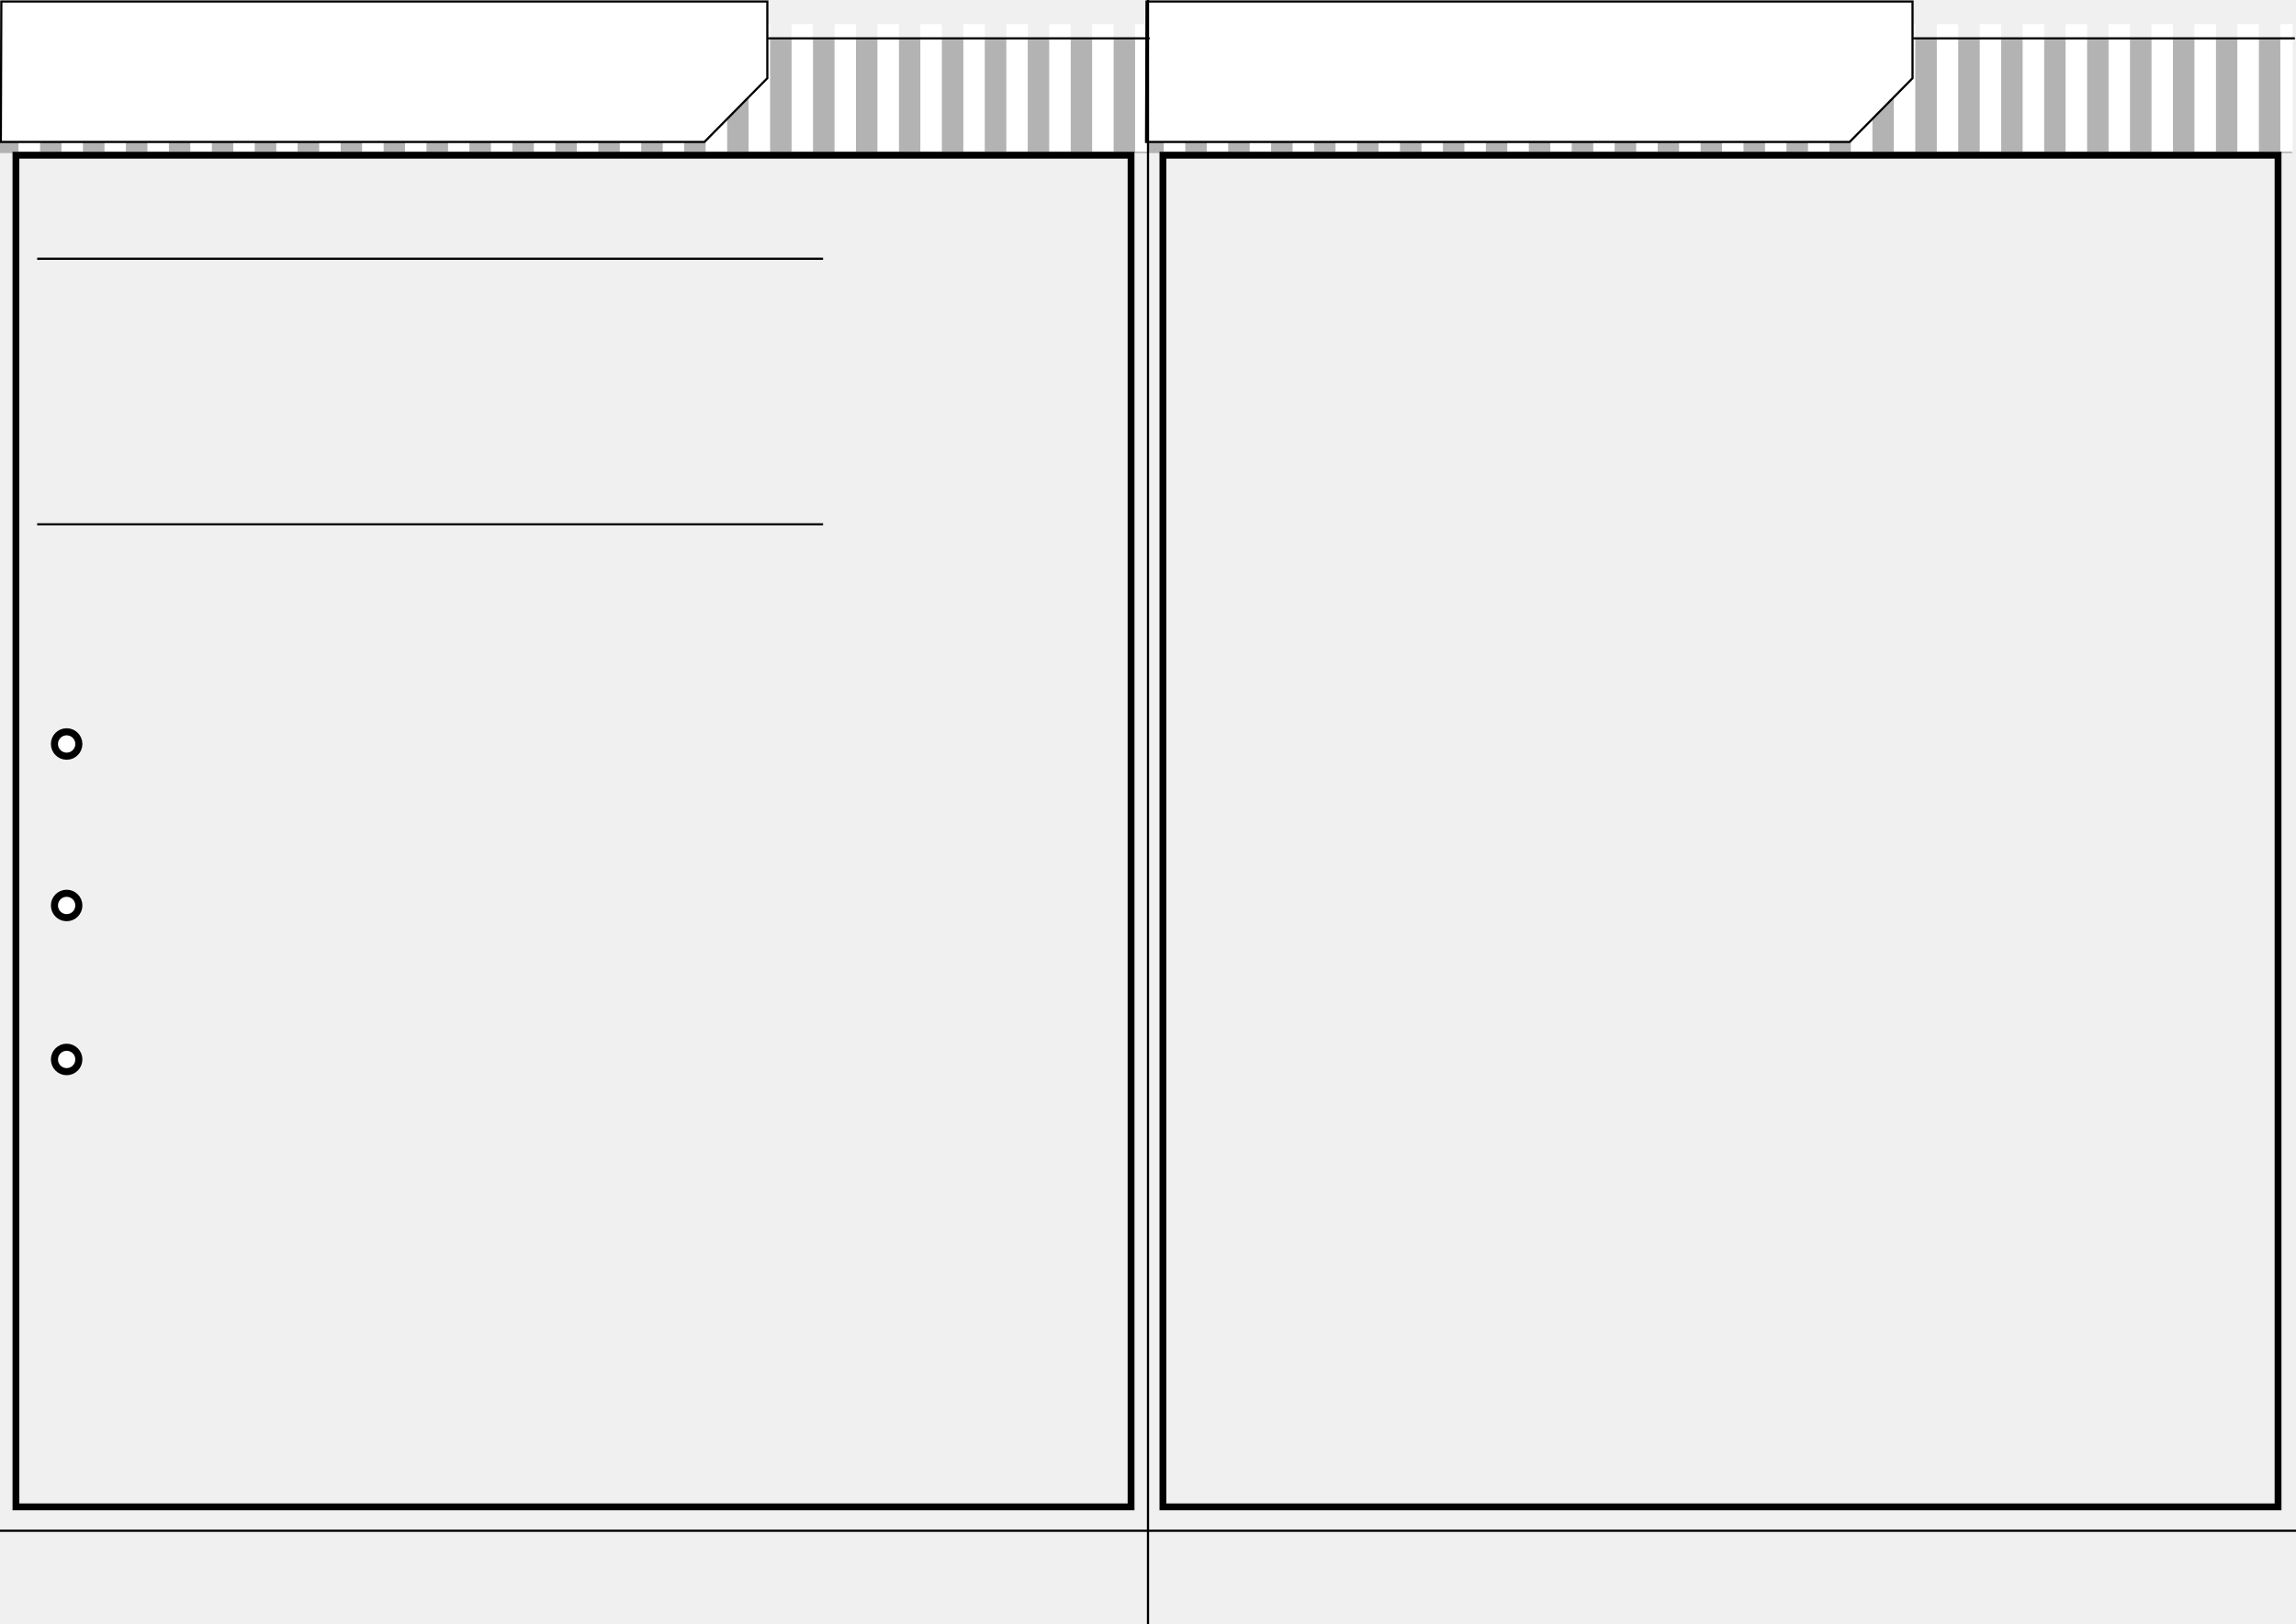
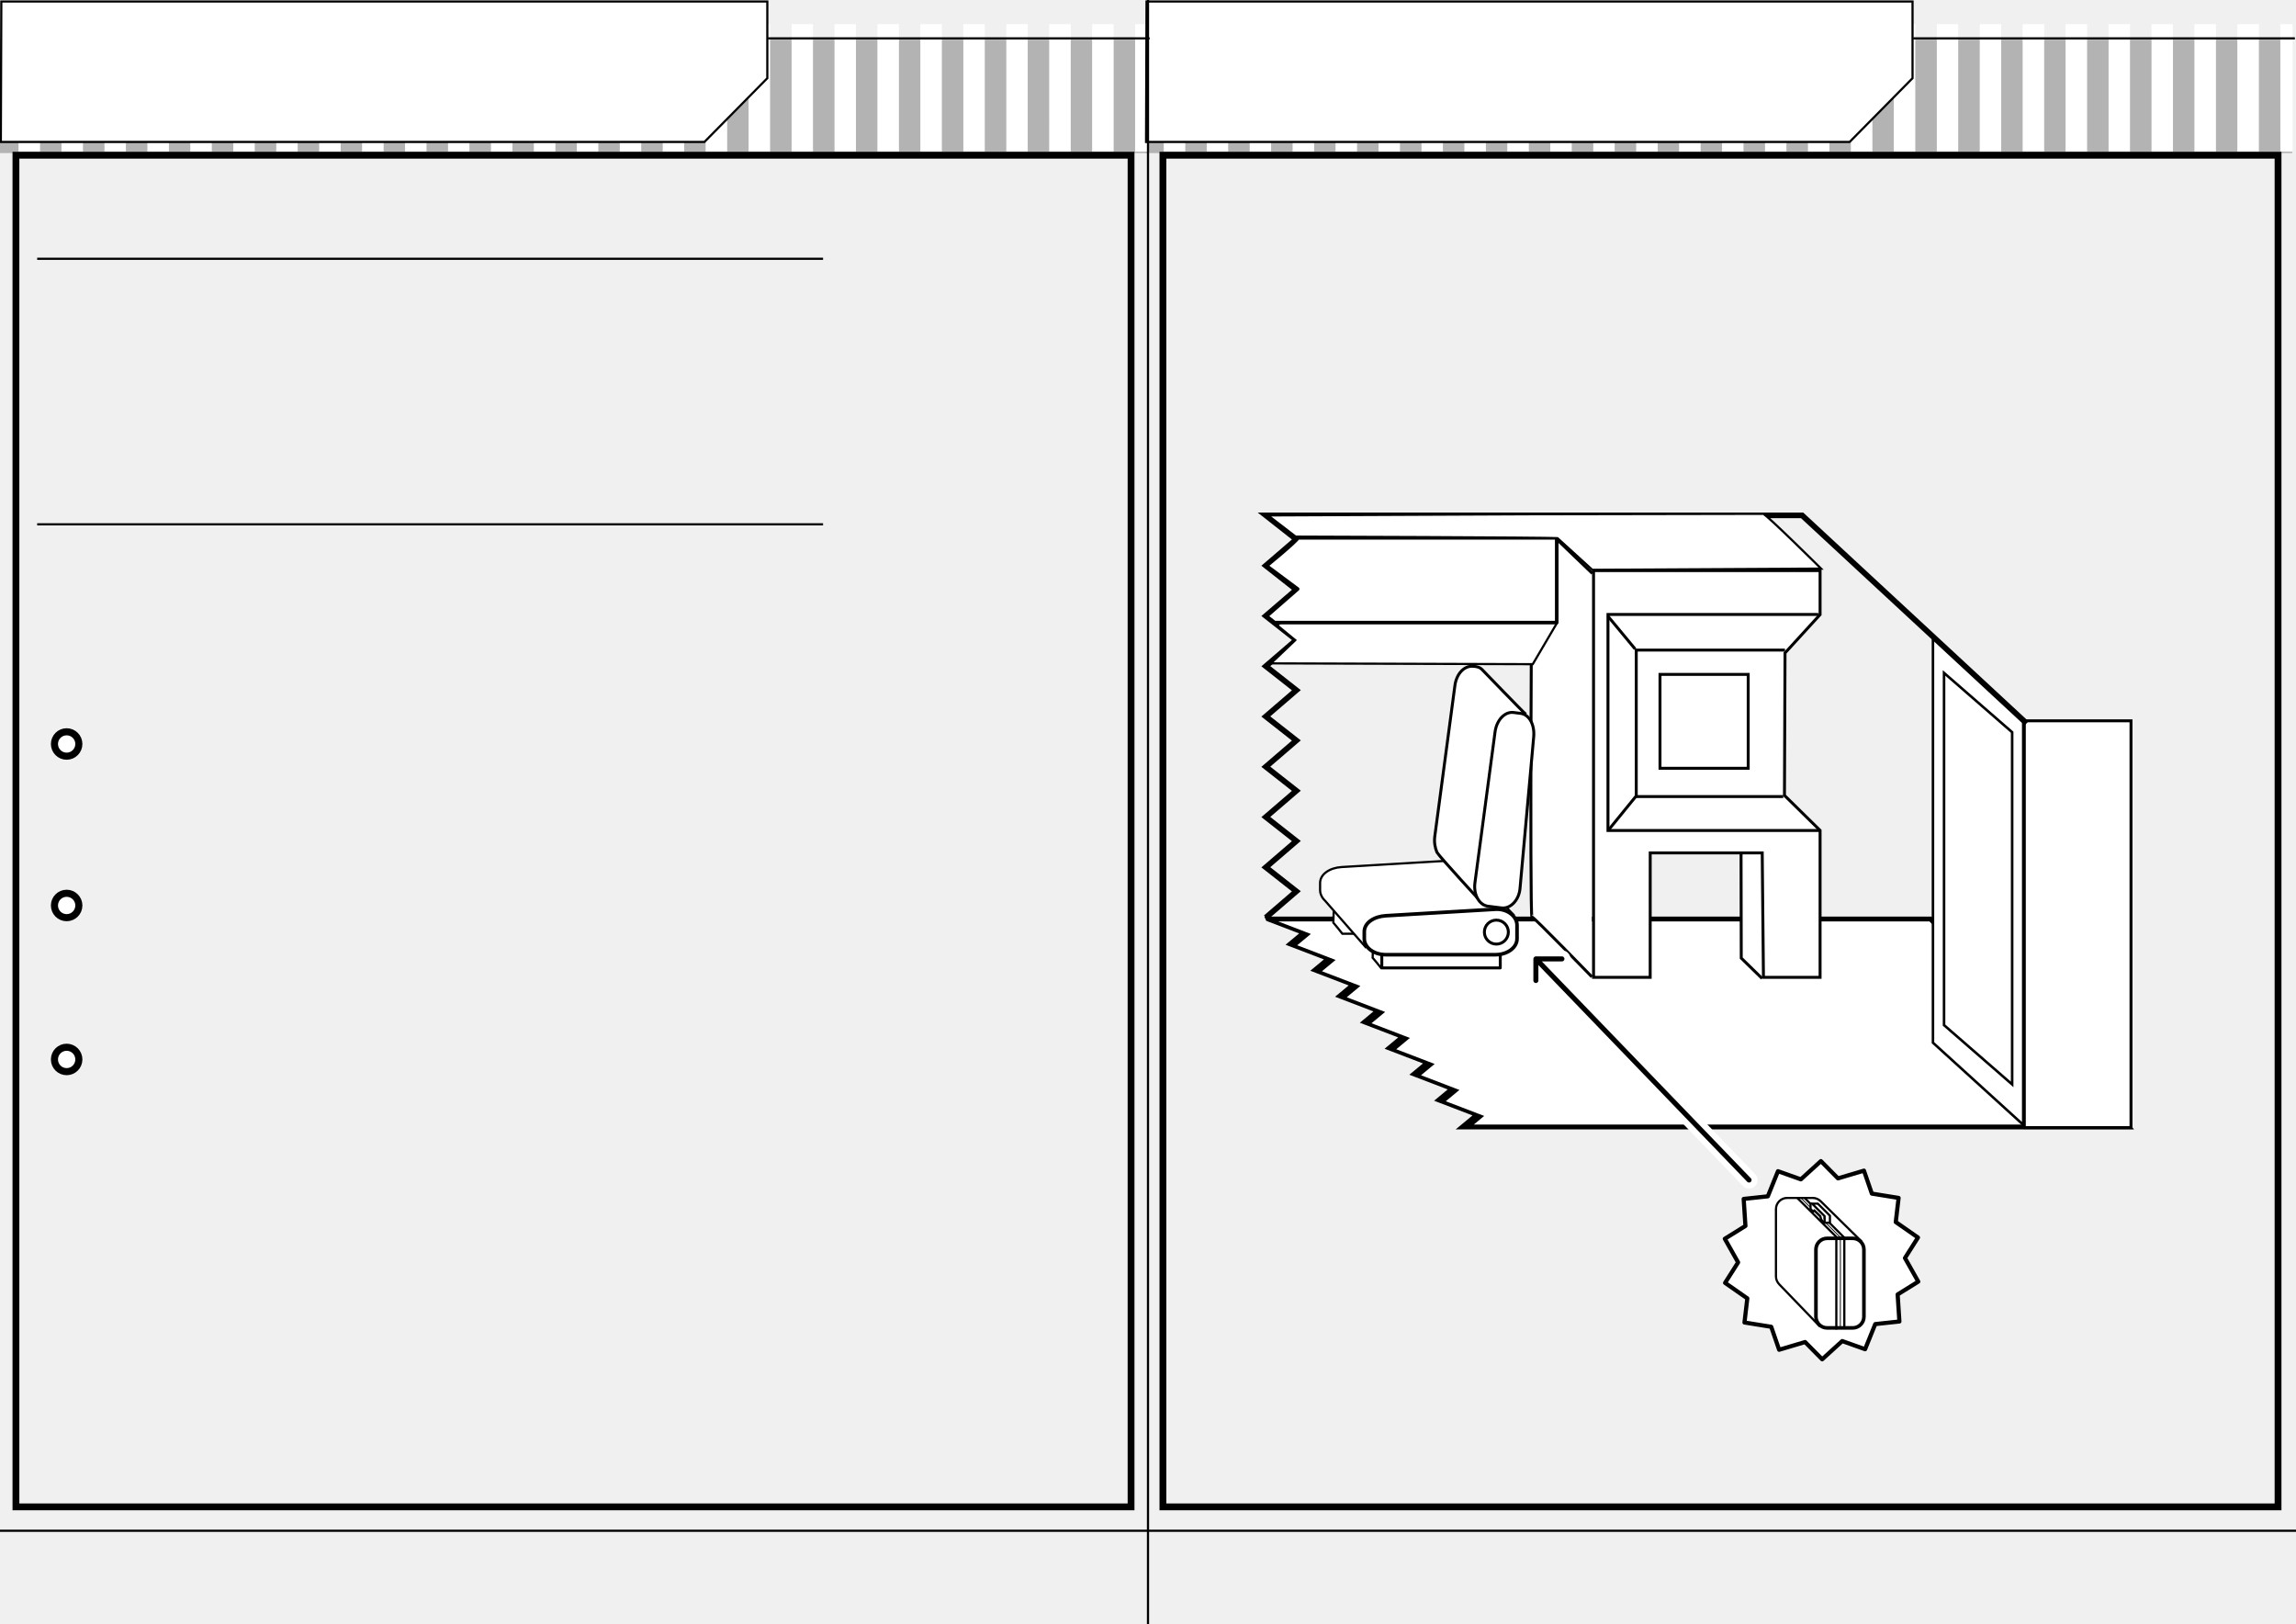
<svg xmlns="http://www.w3.org/2000/svg" xmlns:xlink="http://www.w3.org/1999/xlink" width="1052.362" height="744.094" id="svg2" version="1.1">
  <defs id="defs4">
    <pattern xlink:href="#pattern5319" id="pattern8453" patternTransform="matrix(9.84172,0,0,5.454139,533.4121,326.3414)" />
    <pattern xlink:href="#Strips1_1white" id="pattern5319" patternTransform="matrix(9.84172,0,0,5.454139,8.504501,326.3414)" />
    <pattern id="Strips1_1white" patternTransform="translate(0,0) scale(10,10)" height="1" width="2" patternUnits="userSpaceOnUse">
      <rect id="rect4577" height="2" width="1" y="-0.5" x="0" style="fill:white;stroke:none" />
    </pattern>
  </defs>
  <g id="layer1" transform="translate(0,-308.2677)">
    <rect style="fill:#b3b3b3;fill-opacity:1;stroke:none" id="rect8437" width="525.717" height="52.018" x="524.908" y="326.406" />
    <rect y="326.406" x="3.9936424e-007" height="52.018" width="525.717" id="rect5317" style="fill:#b3b3b3;fill-opacity:1;stroke:none" />
    <rect y="319.338" x="525.028" height="58.409" width="525.779" id="rect8439" style="fill:url(#pattern8453);fill-opacity:1;stroke:none" />
    <rect style="fill:url(#pattern5319);fill-opacity:1;stroke:none" id="rect3085" width="525.779" height="58.409" x="0.121" y="319.338" />
    <path id="path8441" d="m 525.292,373.315 322.48,0 28.833,-29.209 0,-35.157 -351.093,0 z" style="fill:#ffffff;stroke:#000000;stroke-width:0.994px;stroke-linecap:butt;stroke-linejoin:miter;stroke-opacity:1" />
    <path style="fill:none;stroke:#000000;stroke-width:1px;stroke-linecap:butt;stroke-linejoin:miter;stroke-opacity:1" d="m 526.181,300.295 0,776.406" id="path2985" />
    <path style="fill:#ffffff;stroke:#000000;stroke-width:0.994px;stroke-linecap:butt;stroke-linejoin:miter;stroke-opacity:1" d="m 0.385,373.315 322.48,0 28.833,-29.209 0,-35.157 -351.093,0 z" id="path2995" />
    <path style="fill:none;stroke:#000000;stroke-width:1px;stroke-linecap:butt;stroke-linejoin:miter;stroke-opacity:1" d="m 351.999,17.583 174.935,0" id="path3007" transform="translate(0,308.2677)" />
    <path id="path8451" d="m 876.907,325.851 174.935,0" style="fill:none;stroke:#000000;stroke-width:1px;stroke-linecap:butt;stroke-linejoin:miter;stroke-opacity:1" />
    <flowRoot xml:space="preserve" id="flowRoot3051" style="fill:black;stroke:none;stroke-opacity:1;stroke-width:1px;stroke-linejoin:miter;stroke-linecap:butt;fill-opacity:1;font-family:Sans;font-style:normal;font-weight:normal;font-size:40px;line-height:125%;letter-spacing:0px;word-spacing:0px">
      <flowRegion id="flowRegion3053">
        <rect id="rect3055" width="298.15" height="126.561" x="-6.085" y="262.188" />
      </flowRegion>
      <flowPara id="flowPara3057" />
    </flowRoot>
    <flowRoot xml:space="preserve" id="flowRoot3064" style="fill:black;stroke:none;stroke-opacity:1;stroke-width:1px;stroke-linejoin:miter;stroke-linecap:butt;fill-opacity:1;font-family:Sans;font-style:normal;font-weight:normal;font-size:40px;line-height:125%;letter-spacing:0px;word-spacing:0px">
      <flowRegion id="flowRegion3066">
        <rect id="rect3068" width="144.815" height="58.413" x="152.117" y="404.569" />
      </flowRegion>
      <flowPara id="flowPara3070" />
    </flowRoot>
    <path style="fill:none;stroke:#000000;stroke-width:1px;stroke-linecap:butt;stroke-linejoin:miter;stroke-opacity:1" d="m 0,701.502 1057.518,0" id="path3079" transform="translate(0,308.2677)" />
    <rect style="fill:none;stroke:#000000;stroke-width:3.125;stroke-linecap:butt;stroke-linejoin:miter;stroke-miterlimit:4;stroke-opacity:1;stroke-dasharray:none;stroke-dashoffset:0" id="rect3081" width="511.113" height="619.421" x="7.302" y="71.128" transform="translate(0,308.2677)" />
    <rect y="379.396" x="533.018" height="619.421" width="511.113" id="rect3083" style="fill:none;stroke:#000000;stroke-width:3.125;stroke-linecap:butt;stroke-linejoin:miter;stroke-miterlimit:4;stroke-opacity:1;stroke-dasharray:none;stroke-dashoffset:0" />
    <flowRoot transform="matrix(0.7942597,0,0,0.7942597,73.2609,559.487)" style="font-size:40px;font-style:normal;font-variant:normal;font-weight:normal;font-stretch:normal;line-height:125%;letter-spacing:0px;word-spacing:0px;fill:#000000;fill-opacity:1;stroke:none;font-family:Hanzel Extended;-inkscape-font-specification:Hanzel Extended" id="flowRoot8455" xml:space="preserve">
      <flowRegion id="flowRegion8457">
        <rect style="font-style:normal;font-variant:normal;font-weight:normal;font-stretch:normal;font-family:Hanzel Extended;-inkscape-font-specification:Hanzel Extended" y="106.42" x="606.034" height="94.896" width="485.649" id="rect8459" />
      </flowRegion>
      <flowPara id="flowPara8461" style="font-size:17.626px" />
    </flowRoot>
    <flowRoot xml:space="preserve" id="flowRoot8518" style="font-size:20px;font-style:normal;font-variant:normal;font-weight:normal;font-stretch:normal;line-height:125%;letter-spacing:0px;word-spacing:0px;fill:#000000;fill-opacity:1;stroke:none;font-family:Hanzel Extended;-inkscape-font-specification:Hanzel Extended" transform="matrix(1.16507,0,0,1.16507,-31.17734,299.3882)">
      <flowRegion id="flowRegion8520">
        <rect id="rect8522" width="329.79" height="103.44" x="35.291" y="34.62" style="font-size:20px;font-style:normal;font-variant:normal;font-weight:normal;font-stretch:normal;font-family:Hanzel Extended;-inkscape-font-specification:Hanzel Extended" />
      </flowRegion>
      <flowPara id="flowPara8524">0x221599bc</flowPara>
    </flowRoot>
    <flowRoot xml:space="preserve" id="flowRoot8526" style="font-size:20px;font-style:normal;font-variant:normal;font-weight:normal;font-stretch:normal;line-height:125%;letter-spacing:0px;word-spacing:0px;fill:#000000;fill-opacity:1;stroke:none;font-family:Hanzel Extended;-inkscape-font-specification:Hanzel Extended" transform="matrix(1.337087,0,0,1.337087,-38.2496,265.8154)">
      <flowRegion id="flowRegion8528">
        <rect id="rect8530" width="329.79" height="103.44" x="35.291" y="34.62" style="font-size:20px;font-style:normal;font-variant:normal;font-weight:normal;font-stretch:normal;font-family:Hanzel Extended;-inkscape-font-specification:Hanzel Extended" />
      </flowRegion>
      <flowPara id="flowPara8532">ERROR CODE</flowPara>
    </flowRoot>
-     <g id="g8728" transform="translate(-603.6006,-57.19602)">
-       <rect style="fill:#ffffff;fill-opacity:1;stroke:#000000;stroke-width:3.042;stroke-linecap:butt;stroke-linejoin:miter;stroke-miterlimit:4;stroke-opacity:1;stroke-dasharray:none;stroke-dashoffset:0" id="rect8719" width="285.946" height="131.637" x="-633.789" y="1041.691" transform="matrix(1,0,0.6897197,0.7240765,0,0)" />
-       <rect transform="matrix(0.6757479,0.7371328,0,1,0,0)" y="175.199" x="550.167" height="222.699" width="61.23" id="rect8721" style="fill:#ffffff;fill-opacity:1;stroke:#000000;stroke-width:3.951;stroke-linecap:butt;stroke-linejoin:miter;stroke-miterlimit:4;stroke-opacity:1;stroke-dasharray:none;stroke-dashoffset:0" />
-       <rect style="fill:#ffffff;fill-opacity:1;stroke:#000000;stroke-width:2.981;stroke-linecap:butt;stroke-linejoin:miter;stroke-miterlimit:4;stroke-opacity:1;stroke-dasharray:none;stroke-dashoffset:0" id="rect8723" width="46.202" height="168.04" x="557.681" y="219.765" transform="matrix(0.6757479,0.7371328,0,1,0,0)" />
-       <rect y="663.444" x="413.651" height="186.405" width="48.892" id="rect8725" style="fill:#ffffff;fill-opacity:1;stroke:#000000;stroke-width:3.034;stroke-linecap:butt;stroke-linejoin:miter;stroke-miterlimit:4;stroke-opacity:1;stroke-dasharray:none;stroke-dashoffset:0" />
-       <path id="rect8717" d="m -457.591,786.228 285.946,0 0,131.637" style="fill:#ffffff;fill-opacity:1;stroke:#000000;stroke-width:3.042;stroke-linecap:butt;stroke-linejoin:miter;stroke-miterlimit:4;stroke-opacity:1;stroke-dashoffset:0" transform="matrix(1,0,0.6897197,0.7240765,0,0)" />
-     </g>
    <flowRoot xml:space="preserve" id="flowRoot8735" style="font-size:40px;font-style:normal;font-variant:normal;font-weight:normal;font-stretch:normal;line-height:125%;letter-spacing:0px;word-spacing:0px;fill:#000000;fill-opacity:1;stroke:none;font-family:Hanzel Extended;-inkscape-font-specification:Hanzel Extended" transform="matrix(0.7921709,0,0,0.7921709,-7.133571,299.0883)">
      <flowRegion id="flowRegion8737">
        <rect id="rect8739" width="424.711" height="64.498" x="31.64" y="108.854" style="font-style:normal;font-variant:normal;font-weight:normal;font-stretch:normal;font-family:Hanzel Extended;-inkscape-font-specification:Hanzel Extended" />
      </flowRegion>
      <flowPara id="flowPara8741">DESCRIPTION</flowPara>
    </flowRoot>
    <path style="fill:none;stroke:#000000;stroke-width:1px;stroke-linecap:butt;stroke-linejoin:miter;stroke-opacity:1" d="m 17.037,118.589 360.213,0" id="path8743" transform="translate(0,308.2677)" />
    <flowRoot xml:space="preserve" id="flowRoot8745" style="fill:black;stroke:none;stroke-opacity:1;stroke-width:1px;stroke-linejoin:miter;stroke-linecap:butt;fill-opacity:1;font-family:Hanzel Extended;font-style:normal;font-weight:normal;font-size:18px;line-height:125%;letter-spacing:0px;word-spacing:0px;-inkscape-font-specification:Hanzel Extended;font-stretch:normal;font-variant:normal">
      <flowRegion id="flowRegion8747">
        <rect id="rect8749" width="480.69" height="222.699" x="32.857" y="147.795" style="-inkscape-font-specification:Hanzel Extended;font-family:Hanzel Extended;font-weight:normal;font-style:normal;font-stretch:normal;font-variant:normal;font-size:18px" />
      </flowRegion>
      <flowPara id="flowPara8751" />
    </flowRoot>
    <flowRoot xml:space="preserve" id="flowRoot8753" style="font-size:18px;font-style:normal;font-variant:normal;font-weight:normal;font-stretch:normal;line-height:125%;letter-spacing:0px;word-spacing:0px;fill:#000000;fill-opacity:1;stroke:none;font-family:Hanzel Extended;-inkscape-font-specification:Hanzel Extended" transform="translate(-17.03711,277.8443)">
      <flowRegion id="flowRegion8755">
        <rect id="rect8757" width="455.134" height="160.636" x="36.508" y="157.531" style="font-size:18px;font-style:normal;font-variant:normal;font-weight:normal;font-stretch:normal;font-family:Hanzel Extended;-inkscape-font-specification:Hanzel Extended" />
      </flowRegion>
      <flowPara id="flowPara8761">Loose wiring in sensor/reactor interfaces can cause system instability</flowPara>
    </flowRoot>
    <flowRoot transform="matrix(0.7921709,0,0,0.7921709,-7.133571,420.782)" style="font-size:40px;font-style:normal;font-variant:normal;font-weight:normal;font-stretch:normal;line-height:125%;letter-spacing:0px;word-spacing:0px;fill:#000000;fill-opacity:1;stroke:none;font-family:Hanzel Extended;-inkscape-font-specification:Hanzel Extended" id="flowRoot8765" xml:space="preserve">
      <flowRegion id="flowRegion8767">
        <rect style="font-style:normal;font-variant:normal;font-weight:normal;font-stretch:normal;font-family:Hanzel Extended;-inkscape-font-specification:Hanzel Extended" y="108.854" x="31.64" height="63.411" width="537.682" id="rect8769" />
      </flowRegion>
      <flowPara id="flowPara8771">WORKAROUND</flowPara>
    </flowRoot>
    <path id="path8773" d="m 17.037,548.55 360.213,0" style="fill:none;stroke:#000000;stroke-width:1px;stroke-linecap:butt;stroke-linejoin:miter;stroke-opacity:1" />
    <flowRoot transform="translate(-17.03711,399.538)" style="font-size:18px;font-style:normal;font-variant:normal;font-weight:normal;font-stretch:normal;line-height:125%;letter-spacing:0px;word-spacing:0px;fill:#000000;fill-opacity:1;stroke:none;font-family:Hanzel Extended;-inkscape-font-specification:Hanzel Extended" id="flowRoot8775" xml:space="preserve">
      <flowRegion id="flowRegion8777">
        <rect style="font-size:18px;font-style:normal;font-variant:normal;font-weight:normal;font-stretch:normal;font-family:Hanzel Extended;-inkscape-font-specification:Hanzel Extended" y="157.531" x="36.508" height="160.636" width="455.134" id="rect8779" />
      </flowRegion>
      <flowPara id="flowPara8781">Sensor wiring should be routed around the damaged connection </flowPara>
    </flowRoot>
    <flowRoot xml:space="preserve" id="flowRoot8783" style="font-size:18px;font-style:normal;font-variant:normal;font-weight:normal;font-stretch:normal;line-height:125%;letter-spacing:0px;word-spacing:0px;fill:#000000;fill-opacity:1;stroke:none;font-family:Hanzel Extended;-inkscape-font-specification:Hanzel Extended" transform="translate(13.3863,459.5601)">
      <flowRegion id="flowRegion8785">
        <rect id="rect8787" width="455.134" height="160.636" x="36.508" y="157.531" style="font-size:18px;font-style:normal;font-variant:normal;font-weight:normal;font-stretch:normal;font-family:Hanzel Extended;-inkscape-font-specification:Hanzel Extended" />
      </flowRegion>
      <flowPara id="flowPara8789">Ensure that EPS NODE B is connected to BACKUP DATA BUS 14</flowPara>
    </flowRoot>
    <flowRoot xml:space="preserve" id="flowRoot8791" style="fill:black;stroke:none;stroke-opacity:1;stroke-width:1px;stroke-linejoin:miter;stroke-linecap:butt;fill-opacity:1;font-family:Sans;font-style:normal;font-weight:normal;font-size:40px;line-height:125%;letter-spacing:0px;word-spacing:0px">
      <flowRegion id="flowRegion8793">
        <rect id="rect8795" width="205.662" height="59.63" x="34.074" y="371.712" />
      </flowRegion>
      <flowPara id="flowPara8797" />
    </flowRoot>
-     <path style="fill:#ffffff;fill-opacity:1;stroke:#000000;stroke-width:3.248;stroke-linecap:butt;stroke-linejoin:miter;stroke-miterlimit:4;stroke-opacity:1;stroke-dasharray:none;stroke-dashoffset:0" id="path8799" d="m 23.234,350.414 a 5.593,5.593 0 1 1 -11.187,0 5.593,5.593 0 1 1 11.187,0 z" transform="translate(12.90756,298.8021)" />
+     <path style="fill:#ffffff;fill-opacity:1;stroke:#000000;stroke-width:3.248;stroke-linecap:butt;stroke-linejoin:miter;stroke-miterlimit:4;stroke-opacity:1;stroke-dasharray:none;stroke-dashoffset:0" id="path8799" d="m 23.234,350.414 c 0,3.089 -2.504,5.593 -5.593,5.593 -3.089,0 -5.593,-2.504 -5.593,-5.593 0,-3.089 2.504,-5.593 5.593,-5.593 3.089,0 5.593,2.504 5.593,5.593 z" transform="translate(12.90756,298.8021)" />
    <flowRoot transform="translate(13.3863,531.8424)" style="font-size:18px;font-style:normal;font-variant:normal;font-weight:normal;font-stretch:normal;line-height:125%;letter-spacing:0px;word-spacing:0px;fill:#000000;fill-opacity:1;stroke:none;font-family:Hanzel Extended;-inkscape-font-specification:Hanzel Extended" id="flowRoot8801" xml:space="preserve">
      <flowRegion id="flowRegion8803">
        <rect style="font-size:18px;font-style:normal;font-variant:normal;font-weight:normal;font-stretch:normal;font-family:Hanzel Extended;-inkscape-font-specification:Hanzel Extended" y="157.531" x="36.508" height="160.636" width="455.134" id="rect8805" />
      </flowRegion>
      <flowPara id="flowPara8807">DATA CONDUIT socket P45 should be connected to CONTROL/NAV BYPASS socket PDER  </flowPara>
    </flowRoot>
-     <path transform="translate(12.90756,372.8055)" d="m 23.234,350.414 a 5.593,5.593 0 1 1 -11.187,0 5.593,5.593 0 1 1 11.187,0 z" id="path8809" style="fill:#ffffff;fill-opacity:1;stroke:#000000;stroke-width:3.248;stroke-linecap:butt;stroke-linejoin:miter;stroke-miterlimit:4;stroke-opacity:1;stroke-dasharray:none;stroke-dashoffset:0" />
+     <path transform="translate(12.90756,372.8055)" d="m 23.234,350.414 c 0,3.089 -2.504,5.593 -5.593,5.593 -3.089,0 -5.593,-2.504 -5.593,-5.593 0,-3.089 2.504,-5.593 5.593,-5.593 3.089,0 5.593,2.504 5.593,5.593 z" id="path8809" style="fill:#ffffff;fill-opacity:1;stroke:#000000;stroke-width:3.248;stroke-linecap:butt;stroke-linejoin:miter;stroke-miterlimit:4;stroke-opacity:1;stroke-dasharray:none;stroke-dashoffset:0" />
    <flowRoot xml:space="preserve" id="flowRoot8811" style="font-size:18px;font-style:normal;font-variant:normal;font-weight:normal;font-stretch:normal;line-height:125%;letter-spacing:0px;word-spacing:0px;fill:#000000;fill-opacity:1;stroke:none;font-family:Hanzel Extended;-inkscape-font-specification:Hanzel Extended" transform="translate(13.3863,611.8693)">
      <flowRegion id="flowRegion8813">
        <rect id="rect8815" width="455.134" height="160.636" x="36.508" y="157.531" style="font-size:18px;font-style:normal;font-variant:normal;font-weight:normal;font-stretch:normal;font-family:Hanzel Extended;-inkscape-font-specification:Hanzel Extended" />
      </flowRegion>
      <flowPara id="flowPara8817">Route CONTROL/NAV BYPASS PANEL socket DF/F to EPS NODE A</flowPara>
    </flowRoot>
-     <path style="fill:#ffffff;fill-opacity:1;stroke:#000000;stroke-width:3.248;stroke-linecap:butt;stroke-linejoin:miter;stroke-miterlimit:4;stroke-opacity:1;stroke-dasharray:none;stroke-dashoffset:0" id="path8819" d="m 23.234,350.414 a 5.593,5.593 0 1 1 -11.187,0 5.593,5.593 0 1 1 11.187,0 z" transform="translate(12.90756,443.3668)" />
+     <path style="fill:#ffffff;fill-opacity:1;stroke:#000000;stroke-width:3.248;stroke-linecap:butt;stroke-linejoin:miter;stroke-miterlimit:4;stroke-opacity:1;stroke-dasharray:none;stroke-dashoffset:0" id="path8819" d="m 23.234,350.414 c 0,3.089 -2.504,5.593 -5.593,5.593 -3.089,0 -5.593,-2.504 -5.593,-5.593 0,-3.089 2.504,-5.593 5.593,-5.593 3.089,0 5.593,2.504 5.593,5.593 z" transform="translate(12.90756,443.3668)" />
    <text xml:space="preserve" style="font-size:40px;font-style:normal;font-weight:normal;line-height:125%;letter-spacing:0px;word-spacing:0px;fill:#000000;fill-opacity:1;stroke:none;font-family:Sans" x="160.054" y="356.868" id="text8915" transform="translate(0,308.2677)">
      <tspan id="tspan8917" x="160.054" y="356.868"> </tspan>
    </text>
+     <flowRoot xml:space="preserve" id="flowRoot4475" style="font-size:20px;font-style:normal;font-variant:normal;font-weight:normal;font-stretch:normal;line-height:125%;letter-spacing:0px;word-spacing:0px;fill:#000000;fill-opacity:1;stroke:none;font-family:Hanzel Extended;-inkscape-font-specification:Hanzel Extended" transform="translate(-0.7330254,303.1365)">
+       <flowRegion id="flowRegion4477">
+         <rect id="rect4479" width="306.405" height="48.38" x="539.507" y="10.336" style="font-size:20px;font-style:normal;font-variant:normal;font-weight:normal;font-stretch:normal;font-family:Hanzel Extended;-inkscape-font-specification:Hanzel Extended" />
+       </flowRegion>
+       <flowPara id="flowPara4481">EMERGENCY REPAIR KIT</flowPara>
+     </flowRoot>
+     <g id="g4534" transform="translate(12.38776,47.00888)">
+       <path transform="matrix(1,0,0.6897197,0.7240765,0,0)" id="rect8719" d="m -81.866,942.452 304.271,0 0,131.637 -304.271,0 11.181,-7.154 -11.181,-9.301 11.181,-7.154 -11.181,-9.301 11.181,-7.154 -11.181,-9.301 11.181,-7.154 -11.181,-9.301 11.181,-7.154 -11.181,-9.301 11.181,-7.154 -11.181,-9.301 11.181,-7.154 -11.181,-9.301 11.181,-7.154 z" style="fill:#ffffff;fill-opacity:1;stroke:#000000;stroke-width:3.042;stroke-linecap:butt;stroke-linejoin:miter;stroke-miterlimit:4;stroke-opacity:1;stroke-dashoffset:0" />
+       <path transform="translate(0,308.2677)" id="path4425" d="m 795.225,401.364 -9.514,-9.305 -0.092,-48.105 13.378,-2.291" style="fill:#ffffff;stroke:#000000;stroke-width:1.344;stroke-linecap:butt;stroke-linejoin:miter;stroke-miterlimit:4;stroke-opacity:1;stroke-dasharray:none" />
+       <rect transform="matrix(0.7398671,0.6727531,0,1,0,0)" y="-240.868" x="1180.72" height="185.635" width="55.923" id="rect8721" style="fill:#ffffff;fill-opacity:1;stroke:#000000;stroke-width:1.563;stroke-linecap:butt;stroke-linejoin:miter;stroke-miterlimit:4;stroke-opacity:1;stroke-dasharray:none;stroke-dashoffset:0" />
+       <rect style="fill:#ffffff;fill-opacity:1;stroke:#000000;stroke-width:1.547;stroke-linecap:butt;stroke-linejoin:miter;stroke-miterlimit:4;stroke-opacity:1;stroke-dasharray:none;stroke-dashoffset:0" id="rect8723" width="41.387" height="161.386" x="1164.773" y="-194.981" transform="matrix(0.7543563,0.6564652,0,1,0,0)" />
+       <rect y="591.587" x="915.453" height="186.405" width="48.892" id="rect8725" style="fill:#ffffff;fill-opacity:1;stroke:#000000;stroke-width:1.344;stroke-linecap:butt;stroke-linejoin:miter;stroke-miterlimit:4;stroke-opacity:1;stroke-dasharray:none;stroke-dashoffset:0" />
+       <path id="rect8717" d="m 916.487,592.748 -102.887,-95.315 -245.804,0 13.995,11.002 -13.995,12.039 13.995,11.002 -13.995,12.039 13.995,11.002 -13.995,12.039 13.995,11.002 -13.995,12.039 13.995,11.002 -13.995,12.039 13.995,11.002 -13.995,12.039 13.995,11.002 -13.995,12.039 13.995,11.002 -13.995,12.039" style="fill:none;stroke:#000000;stroke-width:2.588;stroke-linecap:butt;stroke-linejoin:miter;stroke-miterlimit:4;stroke-opacity:1;stroke-dashoffset:0" />
+       <path id="path4421" d="m 717.265,708.94 c 0,0 -26.371,-27.189 -27.488,-27.488 -1.118,-0.299 0,-183.989 0,-183.989 l 27.672,26.572" style="fill:#ffffff;stroke:#000000;stroke-width:1.344;stroke-linecap:butt;stroke-linejoin:round;stroke-miterlimit:4;stroke-opacity:1;stroke-dasharray:none" />
+       <path id="rect3636" d="m 718.006,522.741 103.834,0 0,20.167 -16.068,17.575 -0.259,65.285 16.327,16.044 0,67.334 -25.959,0 -0.561,-57.016 -51.335,0 -0.021,57.016 -25.959,0 z" style="fill:#ffffff;fill-opacity:1;stroke:#000000;stroke-width:1.344;stroke-linecap:butt;stroke-linejoin:miter;stroke-miterlimit:4;stroke-opacity:1;stroke-dasharray:none;stroke-dashoffset:0" />
+       <rect y="570.318" x="748.464" height="43.021" width="40.429" id="rect3641" style="fill:none;stroke:#000000;stroke-width:1.344;stroke-linecap:butt;stroke-linejoin:miter;stroke-miterlimit:4;stroke-opacity:1;stroke-dasharray:none;stroke-dashoffset:0" />
+       <path transform="translate(0,308.2677)" id="path3643" d="m 821.03,234.579 -96.409,0 0,99.001 96.927,0" style="fill:none;stroke:#000000;stroke-width:1.344;stroke-linecap:butt;stroke-linejoin:miter;stroke-miterlimit:4;stroke-opacity:1;stroke-dasharray:none" />
+       <path transform="translate(0,308.2677)" id="path4415" d="m 804.962,318.029 -67.383,0 0,-67.123 68.16,0" style="fill:none;stroke:#000000;stroke-width:1.344;stroke-linecap:butt;stroke-linejoin:miter;stroke-miterlimit:4;stroke-opacity:1;stroke-dasharray:none" />
+       <path transform="translate(0,308.2677)" id="path4427" d="M 724.962,333.234 737.79,317.474" style="fill:none;stroke:#000000;stroke-width:1.344;stroke-linecap:butt;stroke-linejoin:miter;stroke-miterlimit:4;stroke-opacity:1;stroke-dasharray:none" />
+       <path transform="translate(0,308.2677)" id="path4429" d="M 737.057,250.402 724.596,235.375" style="fill:none;stroke:#000000;stroke-width:1.344;stroke-linecap:butt;stroke-linejoin:miter;stroke-miterlimit:4;stroke-opacity:1;stroke-dasharray:none" />
+       <rect transform="translate(0,308.2677)" y="387.874" x="620.956" height="8.682" width="54.295" id="rect4458" style="fill:#ffffff;fill-opacity:1;stroke:#000000;stroke-width:1.344;stroke-linecap:butt;stroke-linejoin:round;stroke-miterlimit:4;stroke-opacity:1;stroke-dasharray:none;stroke-dashoffset:0" />
+       <path id="path4460" d="m 620.904,705.228 c -0.518,-0.777 -4.147,-5.054 -4.147,-5.054 l 0.259,-8.293" style="fill:none;stroke:#000000;stroke-width:1px;stroke-linecap:butt;stroke-linejoin:miter;stroke-opacity:1" />
+       <path style="fill:#ffffff;stroke:#000000;stroke-width:1px;stroke-linecap:butt;stroke-linejoin:miter;stroke-opacity:1" d="m 599.004,675.813 -0.259,8.293 c 0,0 3.628,4.276 4.147,5.054 l 9.901,0" id="path4462" />
+       <path transform="matrix(0.5761305,0,0,0.5761564,444.7429,543.0931)" style="fill:#ffffff;fill-opacity:1;stroke:#000000;stroke-width:3.298;stroke-linecap:round;stroke-linejoin:round;stroke-miterlimit:4;stroke-opacity:1;stroke-dasharray:none;stroke-dashoffset:0" id="path4582" d="m 717.632,561.938 -19.211,2.066 -8.073,19.982 -18.205,-6.474 -15.943,14.5 -13.593,-13.732 -20.656,6.147 -6.289,-18.27 -21.278,-3.424 2.261,-19.189 -17.685,-12.317 10.363,-16.308 -10.589,-18.77 16.413,-10.196 -1.396,-21.506 19.211,-2.066 8.073,-19.982 18.205,6.474 15.943,-14.5 13.593,13.732 20.656,-6.147 6.289,18.27 21.277,3.424 -2.261,19.189 17.685,12.317 -10.363,16.308 10.589,18.77 -16.412,10.196 z" />
+       <path d="m 613.847,695.658 -18.722,-21.424 c -1.351,-1.238 -2.454,-3.064 -2.454,-5.087 l 0,-3.246 c 0,-4.046 4.431,-6.98 9.896,-7.304 l 50.212,-2.976 c 2.732,-0.162 5.206,0.652 6.673,1.735 0,0 21.1,22.476 22.199,23.423" style="fill:#ffffff;stroke:#000000;stroke-width:1px;stroke-linecap:butt;stroke-linejoin:miter;stroke-opacity:1" id="path4440" />
+       <path id="rect4431" d="m 622.827,680.915 50.212,-2.976 c 5.465,-0.324 9.896,3.258 9.896,7.304 l 0,6.222 c 0,4.046 -4.414,7.304 -9.896,7.304 l -50.212,0 c -5.482,0 -9.896,-3.258 -9.896,-7.304 l 0,-3.246 c 0,-4.046 4.431,-6.98 9.896,-7.304 z" style="fill:#ffffff;fill-opacity:1;stroke:#000000;stroke-width:1.648;stroke-linecap:butt;stroke-linejoin:round;stroke-miterlimit:4;stroke-opacity:1;stroke-dashoffset:0" />
+       <path d="m 686.976,588.6 c -1.166,-0.907 -19.799,-20.23 -19.799,-20.23 -1.277,-1.512 -2.991,-1.681 -4.425,-1.782 -4.036,-0.283 -7.565,3.415 -8.289,8.841 l -9.226,69.143 c -0.362,2.713 0.137,5.269 1.009,7.302 1.091,1.941 20.514,23.027 21.551,24.194" style="fill:#ffffff;stroke:#000000;stroke-width:1.344;stroke-linecap:butt;stroke-linejoin:miter;stroke-miterlimit:4;stroke-opacity:1;stroke-dasharray:none" id="path4453" />
+       <path style="fill:#ffffff;fill-opacity:1;stroke:#000000;stroke-width:1.344;stroke-linecap:butt;stroke-linejoin:round;stroke-miterlimit:4;stroke-opacity:1;stroke-dasharray:none;stroke-dashoffset:0" d="m 672.864,596.681 -9.226,69.143 c -0.724,5.426 1.996,10.225 6.01,10.731 l 6.173,0.777 c 4.015,0.506 7.99,-3.446 8.483,-8.906 l 6.273,-69.515 c 0.493,-5.46 -1.996,-10.225 -6.01,-10.731 l -3.221,-0.406 c -4.015,-0.506 -7.759,3.48 -8.483,8.906 z" id="path4447" />
+       <path transform="translate(1.282794,300.0212)" d="m 677.682,388.394 c 0,3.036 -2.461,5.498 -5.498,5.498 -3.036,0 -5.498,-2.461 -5.498,-5.498 0,-3.036 2.461,-5.498 5.498,-5.498 3.036,0 5.498,2.461 5.498,5.498 z" id="path4456" style="fill:#ffffff;fill-opacity:1;stroke:#000000;stroke-width:1.344;stroke-linecap:butt;stroke-linejoin:round;stroke-miterlimit:4;stroke-opacity:1;stroke-dasharray:none;stroke-dashoffset:0" />
+       <path id="path4467" d="m 701.139,546.941 -10.995,18.692 -120.018,-0.367 11.163,-10.629 -8.247,-6.78 10.629,-9.529" style="fill:#ffffff;stroke:#000000;stroke-width:1px;stroke-linecap:butt;stroke-linejoin:miter;stroke-opacity:1" />
+       <path id="rect4465" d="m 582.504,507.724 118.635,0 0,38.85 -129.32,0 -3.724,-2.932 14.294,-12.461 -14.294,-10.629 c 0,0 13.744,-11.179 14.409,-12.828 z" style="fill:#ffffff;fill-opacity:1;stroke:#000000;stroke-width:1.648;stroke-linecap:butt;stroke-linejoin:round;stroke-miterlimit:4;stroke-opacity:1;stroke-dashoffset:0" />
+       <path id="path4470" transform="translate(0,308.2677)" d="m 688.125,188.656 -119.312,0.531 12.656,9.719 c 0,0 118.209,0.352 119.125,0.719 0.057,0.023 0.072,0.024 0.031,-0.031 l 0.875,0.031 15.938,14.5 104.844,-0.562 c 0,0 -25.473,-25.283 -26.573,-25.1 z" style="fill:#ffffff;stroke:#000000;stroke-width:1px;stroke-linecap:butt;stroke-linejoin:miter;stroke-opacity:1" />
+       <g transform="translate(110.0059,99.28271)" id="g4517">
+         <path id="path4489" style="fill:#ffffff;stroke:#000000;stroke-width:1px;stroke-linecap:round;stroke-linejoin:miter;stroke-opacity:1" d="m 711.584,769.689 -18.446,-19.121 c -0.956,-0.99 -1.529,-2.273 -1.529,-3.694 l 0,-30.787 c 0,-2.843 2.288,-5.131 5.131,-5.131 l 11.728,0 c 1.421,0 2.704,0.572 3.69,1.557 l 18.53,18.235" />
+         <rect rx="5.131" style="fill:#ffffff;fill-opacity:1;stroke:#000000;stroke-width:1.648;stroke-linecap:butt;stroke-linejoin:round;stroke-miterlimit:4;stroke-opacity:1;stroke-dasharray:none;stroke-dashoffset:0" id="rect4483" width="21.991" height="41.049" x="709.935" y="421.197" transform="translate(0,308.2677)" ry="5.131" />
+         <path style="fill:none;stroke:#000000;stroke-width:1px;stroke-linecap:butt;stroke-linejoin:miter;stroke-opacity:1" d="m 719.281,421.747 0,41.233" id="path4495" transform="translate(0,308.2677)" />
+         <path style="fill:none;stroke:#000000;stroke-width:1px;stroke-linecap:butt;stroke-linejoin:miter;stroke-opacity:1" d="m 722.946,421.563 0,41.049" id="path4497" transform="translate(0,308.2677)" />
+         <path style="fill:none;stroke:#000000;stroke-width:0.4;stroke-linecap:butt;stroke-linejoin:miter;stroke-miterlimit:4;stroke-opacity:1;stroke-dasharray:none" d="m 721.114,421.38 c 0.092,0.733 0,40.683 0,40.683" id="path4499" transform="translate(0,308.2677)" />
+         <path style="fill:none;stroke:#000000;stroke-width:1px;stroke-linecap:butt;stroke-linejoin:miter;stroke-opacity:1" d="M 723.006,729.231 704.8,711.025" id="path4501" />
+         <path style="fill:none;stroke:#000000;stroke-width:1px;stroke-linecap:butt;stroke-linejoin:miter;stroke-opacity:1" d="M 720.283,729.833 701.331,710.914" id="path4503" />
+         <path style="fill:none;stroke:#000000;stroke-width:0.4;stroke-linecap:butt;stroke-linejoin:miter;stroke-miterlimit:4;stroke-opacity:1;stroke-dasharray:none" d="M 721.462,729.366 703.127,711.03" id="path4505" />
+         <g id="g4513" transform="translate(-22.17537,-3.443917)" style="fill:#ffffff">
+           <path transform="translate(0,308.2677)" id="path4511" d="m 729.643,408.251 0,2.916 1.199,1.231 0.551,-0.518 2.721,2.592 0.389,1.555 1.458,1.523 c 0.065,-0.037 0.194,-3.212 0.194,-3.212" style="fill:#ffffff;stroke:#000000;stroke-width:1px;stroke-linecap:butt;stroke-linejoin:miter;stroke-opacity:1" />
+           <path id="path4509" d="m 738.519,414.276 0,3.207 -2.43,0 0,-2.98 -5.75,-5.766 2.64,0.016 z" style="fill:#ffffff;stroke:#000000;stroke-width:1px;stroke-linecap:butt;stroke-linejoin:miter;stroke-opacity:1" transform="translate(0,308.2677)" />
+         </g>
+       </g>
+       <path d="m 691.578,700.746 0,9.848 m 97.701,91.435 -97.676,-101.341 11.912,0" style="fill:none;stroke:#ffffff;stroke-width:7.8;stroke-linecap:round;stroke-linejoin:miter;stroke-miterlimit:4;stroke-opacity:1;stroke-dasharray:none" id="path4603" />
+       <path id="path4532" style="fill:none;stroke:#000000;stroke-width:2.3;stroke-linecap:round;stroke-linejoin:round;stroke-miterlimit:4;stroke-opacity:1;stroke-dasharray:none" d="m 691.578,700.746 0,9.848 m 97.701,91.435 -97.676,-101.341 11.912,0" />
+     </g>
+     <flowRoot transform="translate(515.1393,255.8535)" style="font-size:18px;font-style:normal;font-variant:normal;font-weight:normal;font-stretch:normal;line-height:125%;letter-spacing:0px;word-spacing:0px;fill:#000000;fill-opacity:1;stroke:none;font-family:Hanzel Extended;-inkscape-font-specification:Hanzel Extended" id="flowRoot4574" xml:space="preserve">
+       <flowRegion id="flowRegion4576">
+         <rect style="font-size:18px;font-style:normal;font-variant:normal;font-weight:normal;font-stretch:normal;font-family:Hanzel Extended;-inkscape-font-specification:Hanzel Extended" y="157.531" x="36.508" height="160.636" width="455.134" id="rect4578" />
+       </flowRegion>
+       <flowPara id="flowPara4580">This ship is equipped with an Emergency System Repair Kit. In your vessel it is located behind the tactical officers chair</flowPara>
+     </flowRoot>
  </g>
</svg>
